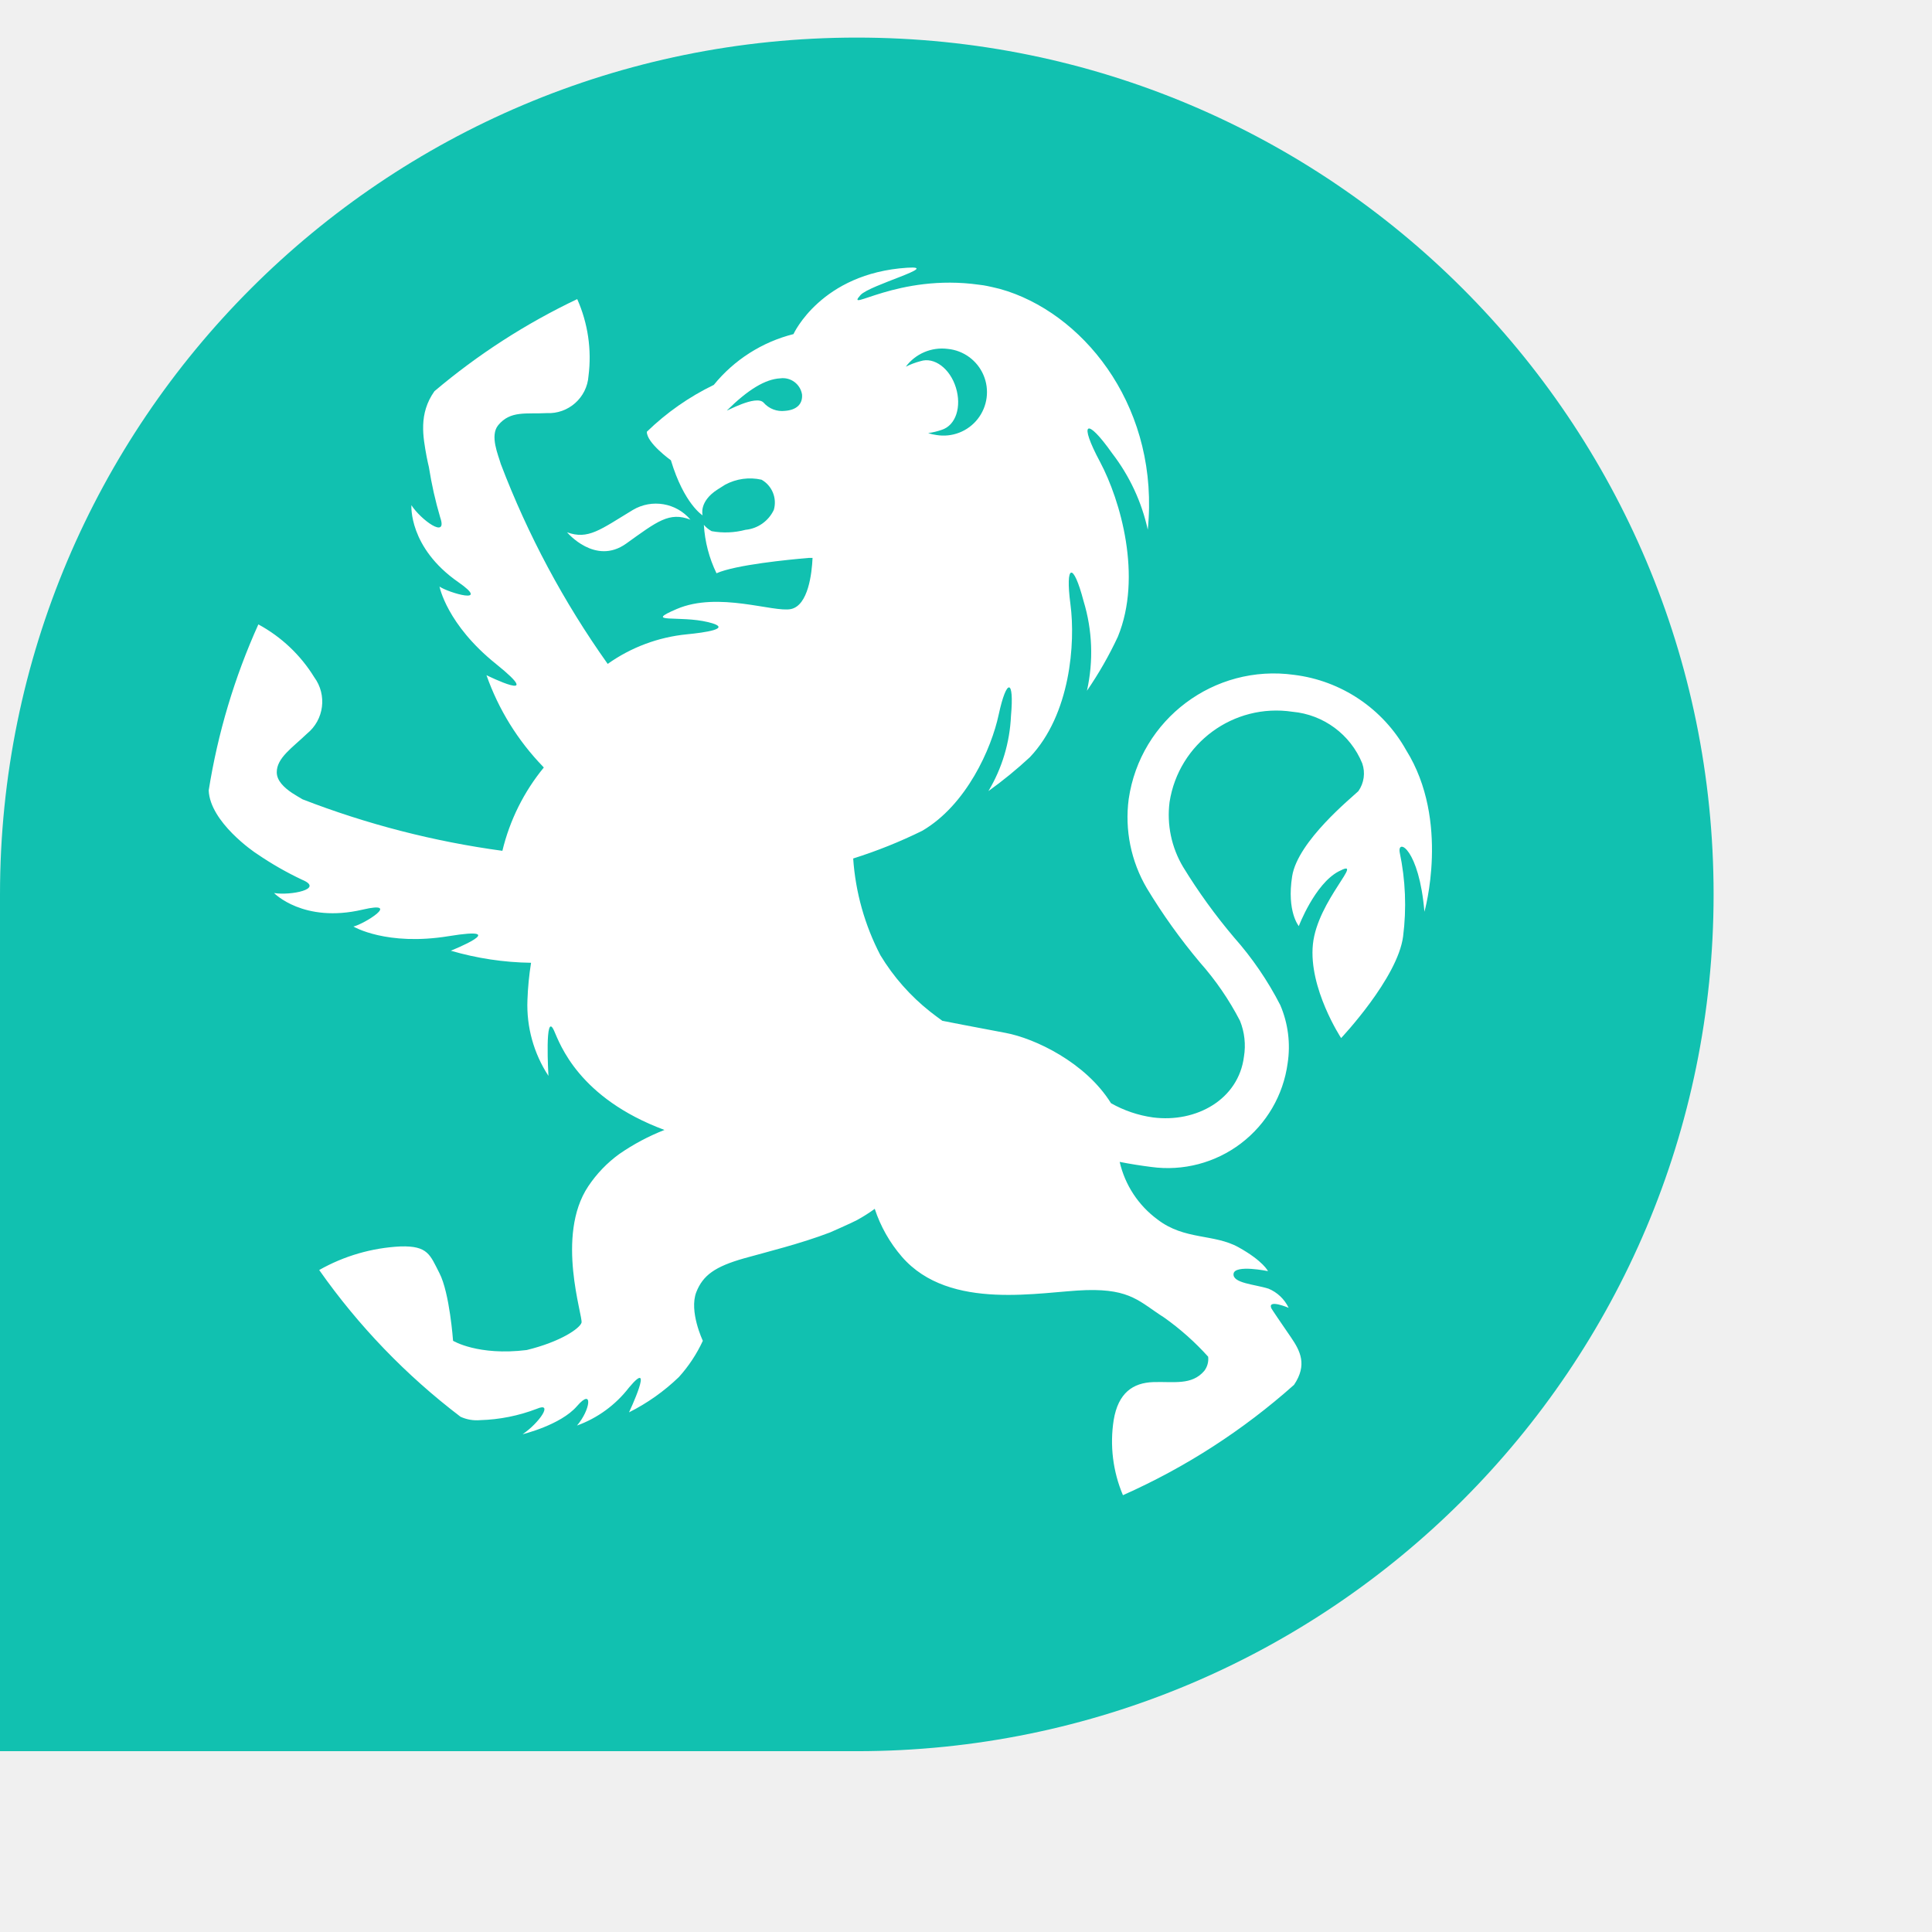
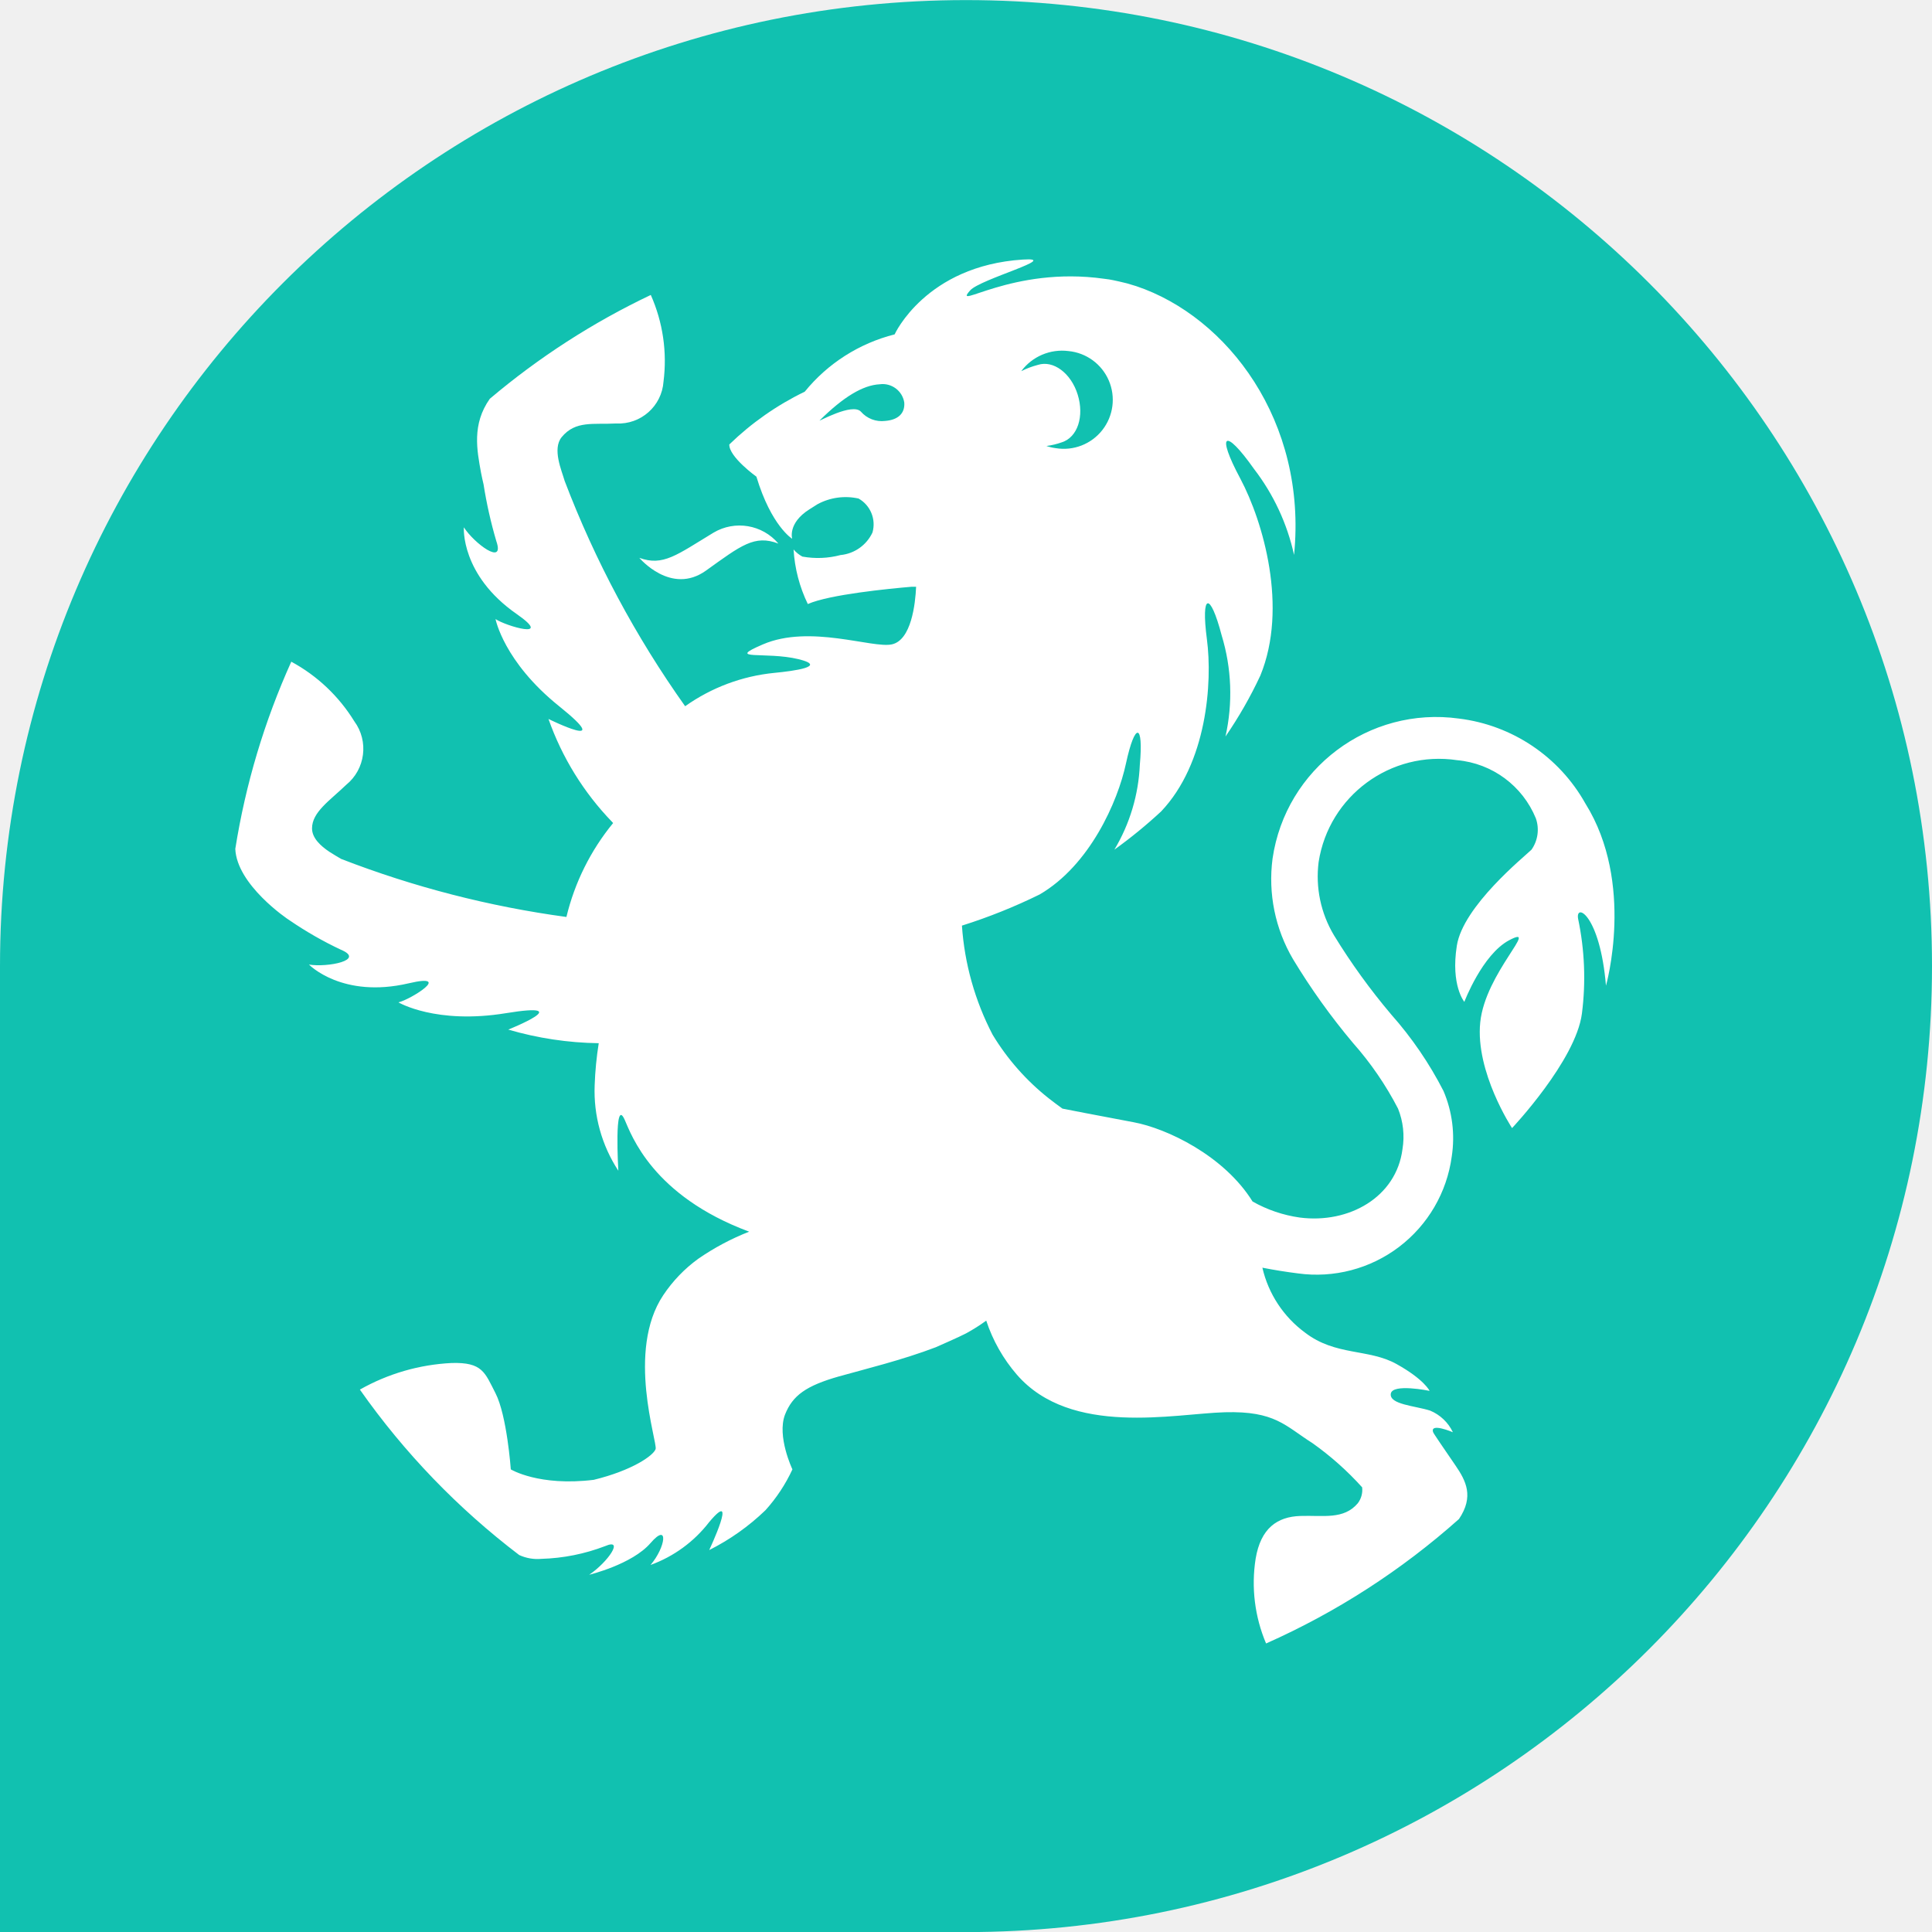
- <svg xmlns="http://www.w3.org/2000/svg" id="Layer_1" data-name="Layer 1" viewBox="0 0 171.17 171.17">
-   <defs>
-     <style>
+ <svg xmlns="http://www.w3.org/2000/svg" id="Layer_1" data-name="Layer 1" viewBox="0 0 151.77 151.82" version="1.1" width="151.77" height="151.82">
+   <defs id="defs1">
+     <style id="style1">
			.cls-2 {
				fill: #11c1b0;
			}
		</style>
  </defs>
-   <circle cx="75.91" cy="79.24" r="68.12" fill="#fff" />
-   <path d="M84.69 34.34c.52 1.69 0 3.34-1.25 3.74a5.9 5.9 0 0 1-1.21.29 3.83 3.83 0 0 0 .73.17 3.85 3.85 0 1 0 1-7.63 4 4 0 0 0-3.71 1.58 6.54 6.54 0 0 1 1.3-.49c1.22-.4 2.62.65 3.14 2.34ZM69.13 33.52c-1.33.07-2.86 1-4.72 2.84-.14.14 2.56-1.41 3.24-.69a2.17 2.17 0 0 0 1.91.73c1-.08 1.56-.58 1.5-1.44a1.72 1.72 0 0 0-1.93-1.44Z" class="cls-2" />
-   <path d="M75.91 3.33A75.91 75.91 0 0 0 0 79.24v75.91h75.91a75.91 75.91 0 0 0 0-151.82Zm50.29 77.45c-.47-5.58-2.41-6.54-2.19-5.26a22.38 22.38 0 0 1 .3 7.45c-.48 3.69-5.49 9-5.49 9s-2.9-4.41-2.5-8.31 4.75-7.76 2.27-6.45c-2.11 1.12-3.52 4.84-3.52 4.84s-1.08-1.29-.59-4.41 5.31-7 5.87-7.55a2.72 2.72 0 0 0 .34-2.46 7.4 7.4 0 0 0-6.18-4.57 9.58 9.58 0 0 0-10.89 8 9 9 0 0 0 1.2 5.75 50.28 50.28 0 0 0 4.51 6.24 28.94 28.94 0 0 1 4.1 6 9.45 9.45 0 0 1 .65 5.16 10.72 10.72 0 0 1-12.08 9.18c-.95-.12-1.89-.27-2.8-.45a8.77 8.77 0 0 0 3.35 5.1c2.4 1.85 5 1.25 7.19 2.47s2.6 2.11 2.6 2.11-2.94-.61-3.05.23 1.89.94 3.09 1.32a3.44 3.44 0 0 1 1.79 1.7s-1.83-.78-1.55 0c0 .06.94 1.42 1.76 2.62s1.46 2.43.27 4.2a58.43 58.43 0 0 1-15.16 9.78 12.21 12.21 0 0 1-.82-6.66c.4-2.4 1.7-3.3 3.51-3.36s3.41.31 4.52-1a1.74 1.74 0 0 0 .34-1.25 23.71 23.71 0 0 0-3.9-3.47c-2.15-1.36-2.93-2.54-6.89-2.43s-12.09 1.94-16.34-2.95a12.44 12.44 0 0 1-2.41-4.25 14.24 14.24 0 0 1-1.58 1c-.42.23-2.38 1.09-2.38 1.09-2.61 1-5.64 1.74-7.6 2.29-2.61.74-3.66 1.51-4.25 3-.66 1.71.58 4.31.58 4.31a12.83 12.83 0 0 1-2.12 3.21 18 18 0 0 1-4.42 3.13s2.35-5 0-2.2a10.21 10.21 0 0 1-4.61 3.37c1.2-1.4 1.45-3.4 0-1.72s-4.82 2.49-4.82 2.49c1.48-1 2.78-2.91 1.25-2.25a15.19 15.19 0 0 1-5 1 3.43 3.43 0 0 1-1.75-.3 58.76 58.76 0 0 1-12.52-13 16.23 16.23 0 0 1 7.21-2.09c2.43-.07 2.61.75 3.44 2.36.91 1.76 1.21 6 1.21 6s2.21 1.35 6.52.82c3-.73 4.7-1.91 4.86-2.42s-2.33-7.71.6-12.09a11.22 11.22 0 0 1 2.75-2.86 19.59 19.59 0 0 1 4-2.13c-7.61-2.83-9.26-7.62-9.78-8.79-.85-1.91-.5 4-.5 4a11.43 11.43 0 0 1-1.86-6.72 26.88 26.88 0 0 1 .32-3.3 26.65 26.65 0 0 1-7.11-1.07s5.58-2.23-.18-1.29c-5.51.9-8.45-.85-8.45-.85.95-.22 4.32-2.32.82-1.5-5.25 1.23-7.85-1.47-7.85-1.47 1.46.24 4.47-.35 2.5-1.17a28.94 28.94 0 0 1-4-2.29c-.27-.16-4.17-2.83-4.29-5.63a57.77 57.77 0 0 1 4.4-14.71A13.17 13.17 0 0 1 27.84 60a3.65 3.65 0 0 1-.64 5c-1.3 1.25-2.68 2.14-2.68 3.42 0 .76.67 1.37 1.35 1.83.35.23.69.42.94.57a78 78 0 0 0 17.7 4.56A18.41 18.41 0 0 1 48.18 68l-.08-.09a22.3 22.3 0 0 1-5-8.09s5.39 2.66.84-1c-4.36-3.5-5-6.85-5-6.85.8.55 4.61 1.66 1.67-.39-4.43-3.08-4.16-6.82-4.16-6.82.8 1.25 3.25 3.09 2.55 1.08a34.89 34.89 0 0 1-1-4.45c-.07-.28-.13-.58-.2-.92-.32-1.77-.73-3.8.69-5.81a58.43 58.43 0 0 1 12.65-8.16 12.78 12.78 0 0 1 1 6.81 3.54 3.54 0 0 1-3.71 3.29c-1.8.1-3.2-.25-4.29 1.07-.76.93 0 2.63.23 3.44a79.25 79.25 0 0 0 9.47 17.71 14.57 14.57 0 0 1 7-2.62c1.55-.15 4.24-.51 1.9-1.08-2.56-.62-5.82.14-2.79-1.16 3.69-1.59 8.6.33 10.13 0s1.85-3.17 1.91-4.53h-.34c-1.77.15-6.48.61-8.17 1.36a11.37 11.37 0 0 1-1.12-4.29 2.4 2.4 0 0 0 .69.56 6.89 6.89 0 0 0 3-.12 3.1 3.1 0 0 0 2.51-1.77 2.33 2.33 0 0 0-1.09-2.67 4.65 4.65 0 0 0-3.22.44l-.65.41c-1.72 1.09-1.35 2.31-1.35 2.31s-1.64-1-2.81-4.88c0 0-2.16-1.55-2.13-2.53a22.76 22.76 0 0 1 5.93-4.15 13.29 13.29 0 0 1 7.06-4.5s2.44-5.39 10.08-5.88c3.07-.2-3.35 1.53-4.14 2.42-1.49 1.68 3.29-1.94 10.53-.91l.38.05c.33.05 1.27.27 1.41.31l.73.22c7.15 2.4 13.45 10.61 12.4 21.12a17.11 17.11 0 0 0-3.15-6.76c-2.3-3.26-3-2.83-1.07.77 1.79 3.37 3.76 10.13 1.57 15.47a33.26 33.26 0 0 1-2.74 4.79 15.57 15.57 0 0 0-.3-7.95c-.91-3.48-1.64-3.33-1.16.3.45 3.41 0 9.75-3.6 13.54a38 38 0 0 1-3.67 3 14.18 14.18 0 0 0 2-6.67c.3-3.29-.38-3.39-1.09-.1-.64 3-2.85 8-6.78 10.29a43.45 43.45 0 0 1-6.11 2.45A21.78 21.78 0 0 0 78 84.63a18.71 18.71 0 0 0 4.41 5c.35.27.7.54 1.08.81 0 0 3 .59 5.59 1.07s7.1 2.61 9.35 6.23a10.5 10.5 0 0 0 3.71 1.26c3.86.5 7.59-1.6 8.07-5.38a5.93 5.93 0 0 0-.35-3.18 25.35 25.35 0 0 0-3.54-5.16 52 52 0 0 1-4.71-6.58 12.39 12.39 0 0 1-1.61-7.91 13 13 0 0 1 14.65-11 13.23 13.23 0 0 1 9.93 6.67c3.92 6.27 1.62 14.32 1.62 14.32Zm-70.13-35.6a4 4 0 0 1 5.1.86c-1.88-.72-2.94.15-5.69 2.12s-5.24-1-5.24-1c1.87.68 2.94-.23 5.83-1.98Z" class="cls-2" />
+   <circle cx="75.91" cy="75.917" r="68.12" fill="#ffffff" id="circle1" />
+   <path d="m 84.69,31.017 c 0.52,1.69 0,3.34 -1.25,3.74 a 5.9,5.9 0 0 1 -1.21,0.29 3.83,3.83 0 0 0 0.73,0.17 3.85,3.85 0 1 0 1,-7.63 4,4 0 0 0 -3.71,1.58 6.54,6.54 0 0 1 1.3,-0.49 c 1.22,-0.4 2.62,0.65 3.14,2.34 z m -15.56,-0.82 c -1.33,0.07 -2.86,1 -4.72,2.84 -0.14,0.14 2.56,-1.41 3.24,-0.69 a 2.17,2.17 0 0 0 1.91,0.73 c 1,-0.08 1.56,-0.58 1.5,-1.44 a 1.72,1.72 0 0 0 -1.93,-1.44 z" class="cls-2" id="path1" />
+   <path d="M 75.91,0.007 A 75.91,75.91 0 0 0 0,75.917 v 75.91 h 75.91 a 75.91,75.91 0 0 0 0,-151.82 z M 126.2,77.457 c -0.47,-5.58 -2.41,-6.54 -2.19,-5.26 a 22.38,22.38 0 0 1 0.3,7.45 c -0.48,3.69 -5.49,9 -5.49,9 0,0 -2.9,-4.41 -2.5,-8.31 0.4,-3.9 4.75,-7.76 2.27,-6.45 -2.11,1.12 -3.52,4.84 -3.52,4.84 0,0 -1.08,-1.29 -0.59,-4.41 0.49,-3.12 5.31,-7 5.87,-7.55 a 2.72,2.72 0 0 0 0.34,-2.46 7.4,7.4 0 0 0 -6.18,-4.57 9.58,9.58 0 0 0 -10.89,8 9,9 0 0 0 1.2,5.75 50.28,50.28 0 0 0 4.51,6.24 28.94,28.94 0 0 1 4.1,6 9.45,9.45 0 0 1 0.65,5.16 10.72,10.72 0 0 1 -12.08,9.18 c -0.95,-0.12 -1.89,-0.27 -2.8,-0.45 a 8.77,8.77 0 0 0 3.35,5.1 c 2.4,1.85 5,1.25 7.19,2.47 2.19,1.22 2.6,2.11 2.6,2.11 0,0 -2.94,-0.61 -3.05,0.23 -0.11,0.84 1.89,0.94 3.09,1.32 a 3.44,3.44 0 0 1 1.79,1.7 c 0,0 -1.83,-0.78 -1.55,0 0,0.06 0.94,1.42 1.76,2.62 0.82,1.2 1.46,2.43 0.27,4.2 a 58.43,58.43 0 0 1 -15.16,9.78 12.21,12.21 0 0 1 -0.82,-6.66 c 0.4,-2.4 1.7,-3.3 3.51,-3.36 1.81,-0.06 3.41,0.31 4.52,-1 a 1.74,1.74 0 0 0 0.34,-1.25 23.71,23.71 0 0 0 -3.9,-3.47 c -2.15,-1.36 -2.93,-2.54 -6.89,-2.43 -3.96,0.11 -12.09,1.94 -16.34,-2.95 a 12.44,12.44 0 0 1 -2.41,-4.25 14.24,14.24 0 0 1 -1.58,1 c -0.42,0.23 -2.38,1.09 -2.38,1.09 -2.61,1 -5.64,1.74 -7.6,2.29 -2.61,0.74 -3.66,1.51 -4.25,3 -0.66,1.71 0.58,4.31 0.58,4.31 a 12.83,12.83 0 0 1 -2.12,3.21 18,18 0 0 1 -4.42,3.13 c 0,0 2.35,-5 0,-2.2 a 10.21,10.21 0 0 1 -4.61,3.37 c 1.2,-1.4 1.45,-3.4 0,-1.72 -1.45,1.68 -4.82,2.49 -4.82,2.49 1.48,-1 2.78,-2.91 1.25,-2.25 a 15.19,15.19 0 0 1 -5,1 3.43,3.43 0 0 1 -1.75,-0.3 58.76,58.76 0 0 1 -12.52,-13 16.23,16.23 0 0 1 7.21,-2.09 c 2.43,-0.07 2.61,0.75 3.44,2.36 0.91,1.76 1.21,6 1.21,6 0,0 2.21,1.35 6.52,0.82 3,-0.73 4.7,-1.91 4.86,-2.42 0.16,-0.51 -2.33,-7.71 0.6,-12.09 a 11.22,11.22 0 0 1 2.75,-2.86 19.59,19.59 0 0 1 4,-2.13 c -7.61,-2.83 -9.26,-7.62 -9.78,-8.79 -0.85,-1.91 -0.5,4 -0.5,4 a 11.43,11.43 0 0 1 -1.86,-6.72 26.88,26.88 0 0 1 0.32,-3.3 26.65,26.65 0 0 1 -7.11,-1.07 c 0,0 5.58,-2.23 -0.18,-1.29 -5.51,0.9 -8.45,-0.85 -8.45,-0.85 0.95,-0.22 4.32,-2.32 0.82,-1.5 -5.25,1.23 -7.85,-1.47 -7.85,-1.47 1.46,0.24 4.47,-0.35 2.5,-1.17 a 28.94,28.94 0 0 1 -4,-2.29 c -0.27,-0.16 -4.17,-2.83 -4.29,-5.63 a 57.77,57.77 0 0 1 4.4,-14.71 13.17,13.17 0 0 1 4.95,4.68 3.65,3.65 0 0 1 -0.64,5 c -1.3,1.25 -2.68,2.14 -2.68,3.42 0,0.76 0.67,1.37 1.35,1.83 0.35,0.23 0.69,0.42 0.94,0.57 a 78,78 0 0 0 17.7,4.56 18.41,18.41 0 0 1 3.67,-7.38 l -0.08,-0.09 a 22.3,22.3 0 0 1 -5,-8.09 c 0,0 5.39,2.66 0.84,-1 -4.36,-3.5 -5,-6.85 -5,-6.85 0.8,0.55 4.61,1.66 1.67,-0.39 -4.43,-3.08 -4.16,-6.82 -4.16,-6.82 0.8,1.25 3.25,3.09 2.55,1.08 a 34.89,34.89 0 0 1 -1,-4.45 c -0.07,-0.28 -0.13,-0.58 -0.2,-0.92 -0.32,-1.77 -0.73,-3.8 0.69,-5.81 a 58.43,58.43 0 0 1 12.65,-8.16 12.78,12.78 0 0 1 1,6.81 3.54,3.54 0 0 1 -3.71,3.29 c -1.8,0.1 -3.2,-0.25 -4.29,1.07 -0.76,0.93 0,2.63 0.23,3.44 a 79.25,79.25 0 0 0 9.47,17.71 14.57,14.57 0 0 1 7,-2.62 c 1.55,-0.15 4.24,-0.51 1.9,-1.08 -2.56,-0.62 -5.82,0.14 -2.79,-1.16 3.69,-1.59 8.6,0.33 10.13,0 1.53,-0.33 1.85,-3.17 1.91,-4.53 h -0.34 c -1.77,0.15 -6.48,0.61 -8.17,1.36 a 11.37,11.37 0 0 1 -1.12,-4.29 2.4,2.4 0 0 0 0.69,0.56 6.89,6.89 0 0 0 3,-0.12 3.1,3.1 0 0 0 2.51,-1.77 2.33,2.33 0 0 0 -1.09,-2.67 4.65,4.65 0 0 0 -3.22,0.44 l -0.65,0.41 c -1.72,1.09 -1.35,2.31 -1.35,2.31 0,0 -1.64,-1 -2.81,-4.88 0,0 -2.16,-1.55 -2.13,-2.53 a 22.76,22.76 0 0 1 5.93,-4.15 13.29,13.29 0 0 1 7.06,-4.5 c 0,0 2.44,-5.39 10.08,-5.88 3.07,-0.2 -3.35,1.53 -4.14,2.42 -1.49,1.68 3.29,-1.94 10.53,-0.91 l 0.38,0.05 c 0.33,0.05 1.27,0.27 1.41,0.31 l 0.73,0.22 c 7.15,2.4 13.45,10.61 12.4,21.12 a 17.11,17.11 0 0 0 -3.15,-6.76 c -2.3,-3.26 -3,-2.83 -1.07,0.77 1.79,3.37 3.76,10.13 1.57,15.47 a 33.26,33.26 0 0 1 -2.74,4.79 15.57,15.57 0 0 0 -0.3,-7.95 c -0.91,-3.48 -1.64,-3.33 -1.16,0.3 0.45,3.41 0,9.75 -3.6,13.54 a 38,38 0 0 1 -3.67,3 14.18,14.18 0 0 0 2,-6.67 c 0.3,-3.29 -0.38,-3.39 -1.09,-0.1 -0.64,3 -2.85,8 -6.78,10.29 a 43.45,43.45 0 0 1 -6.11,2.45 21.78,21.78 0 0 0 2.41,8.57 18.71,18.71 0 0 0 4.41,5 c 0.35,0.27 0.7,0.54 1.08,0.81 0,0 3,0.59 5.59,1.07 2.59,0.48 7.1,2.61 9.35,6.23 a 10.5,10.5 0 0 0 3.71,1.26 c 3.86,0.5 7.59,-1.6 8.07,-5.38 a 5.93,5.93 0 0 0 -0.35,-3.18 25.35,25.35 0 0 0 -3.54,-5.16 52,52 0 0 1 -4.71,-6.58 12.39,12.39 0 0 1 -1.61,-7.91 13,13 0 0 1 14.65,-11 13.23,13.23 0 0 1 9.93,6.67 c 3.92,6.27 1.62,14.32 1.62,14.32 z m -70.13,-35.6 a 4,4 0 0 1 5.1,0.86 c -1.88,-0.72 -2.94,0.15 -5.69,2.12 -2.75,1.97 -5.24,-1 -5.24,-1 1.87,0.68 2.94,-0.23 5.83,-1.98 z" class="cls-2" id="path2" />
</svg>
